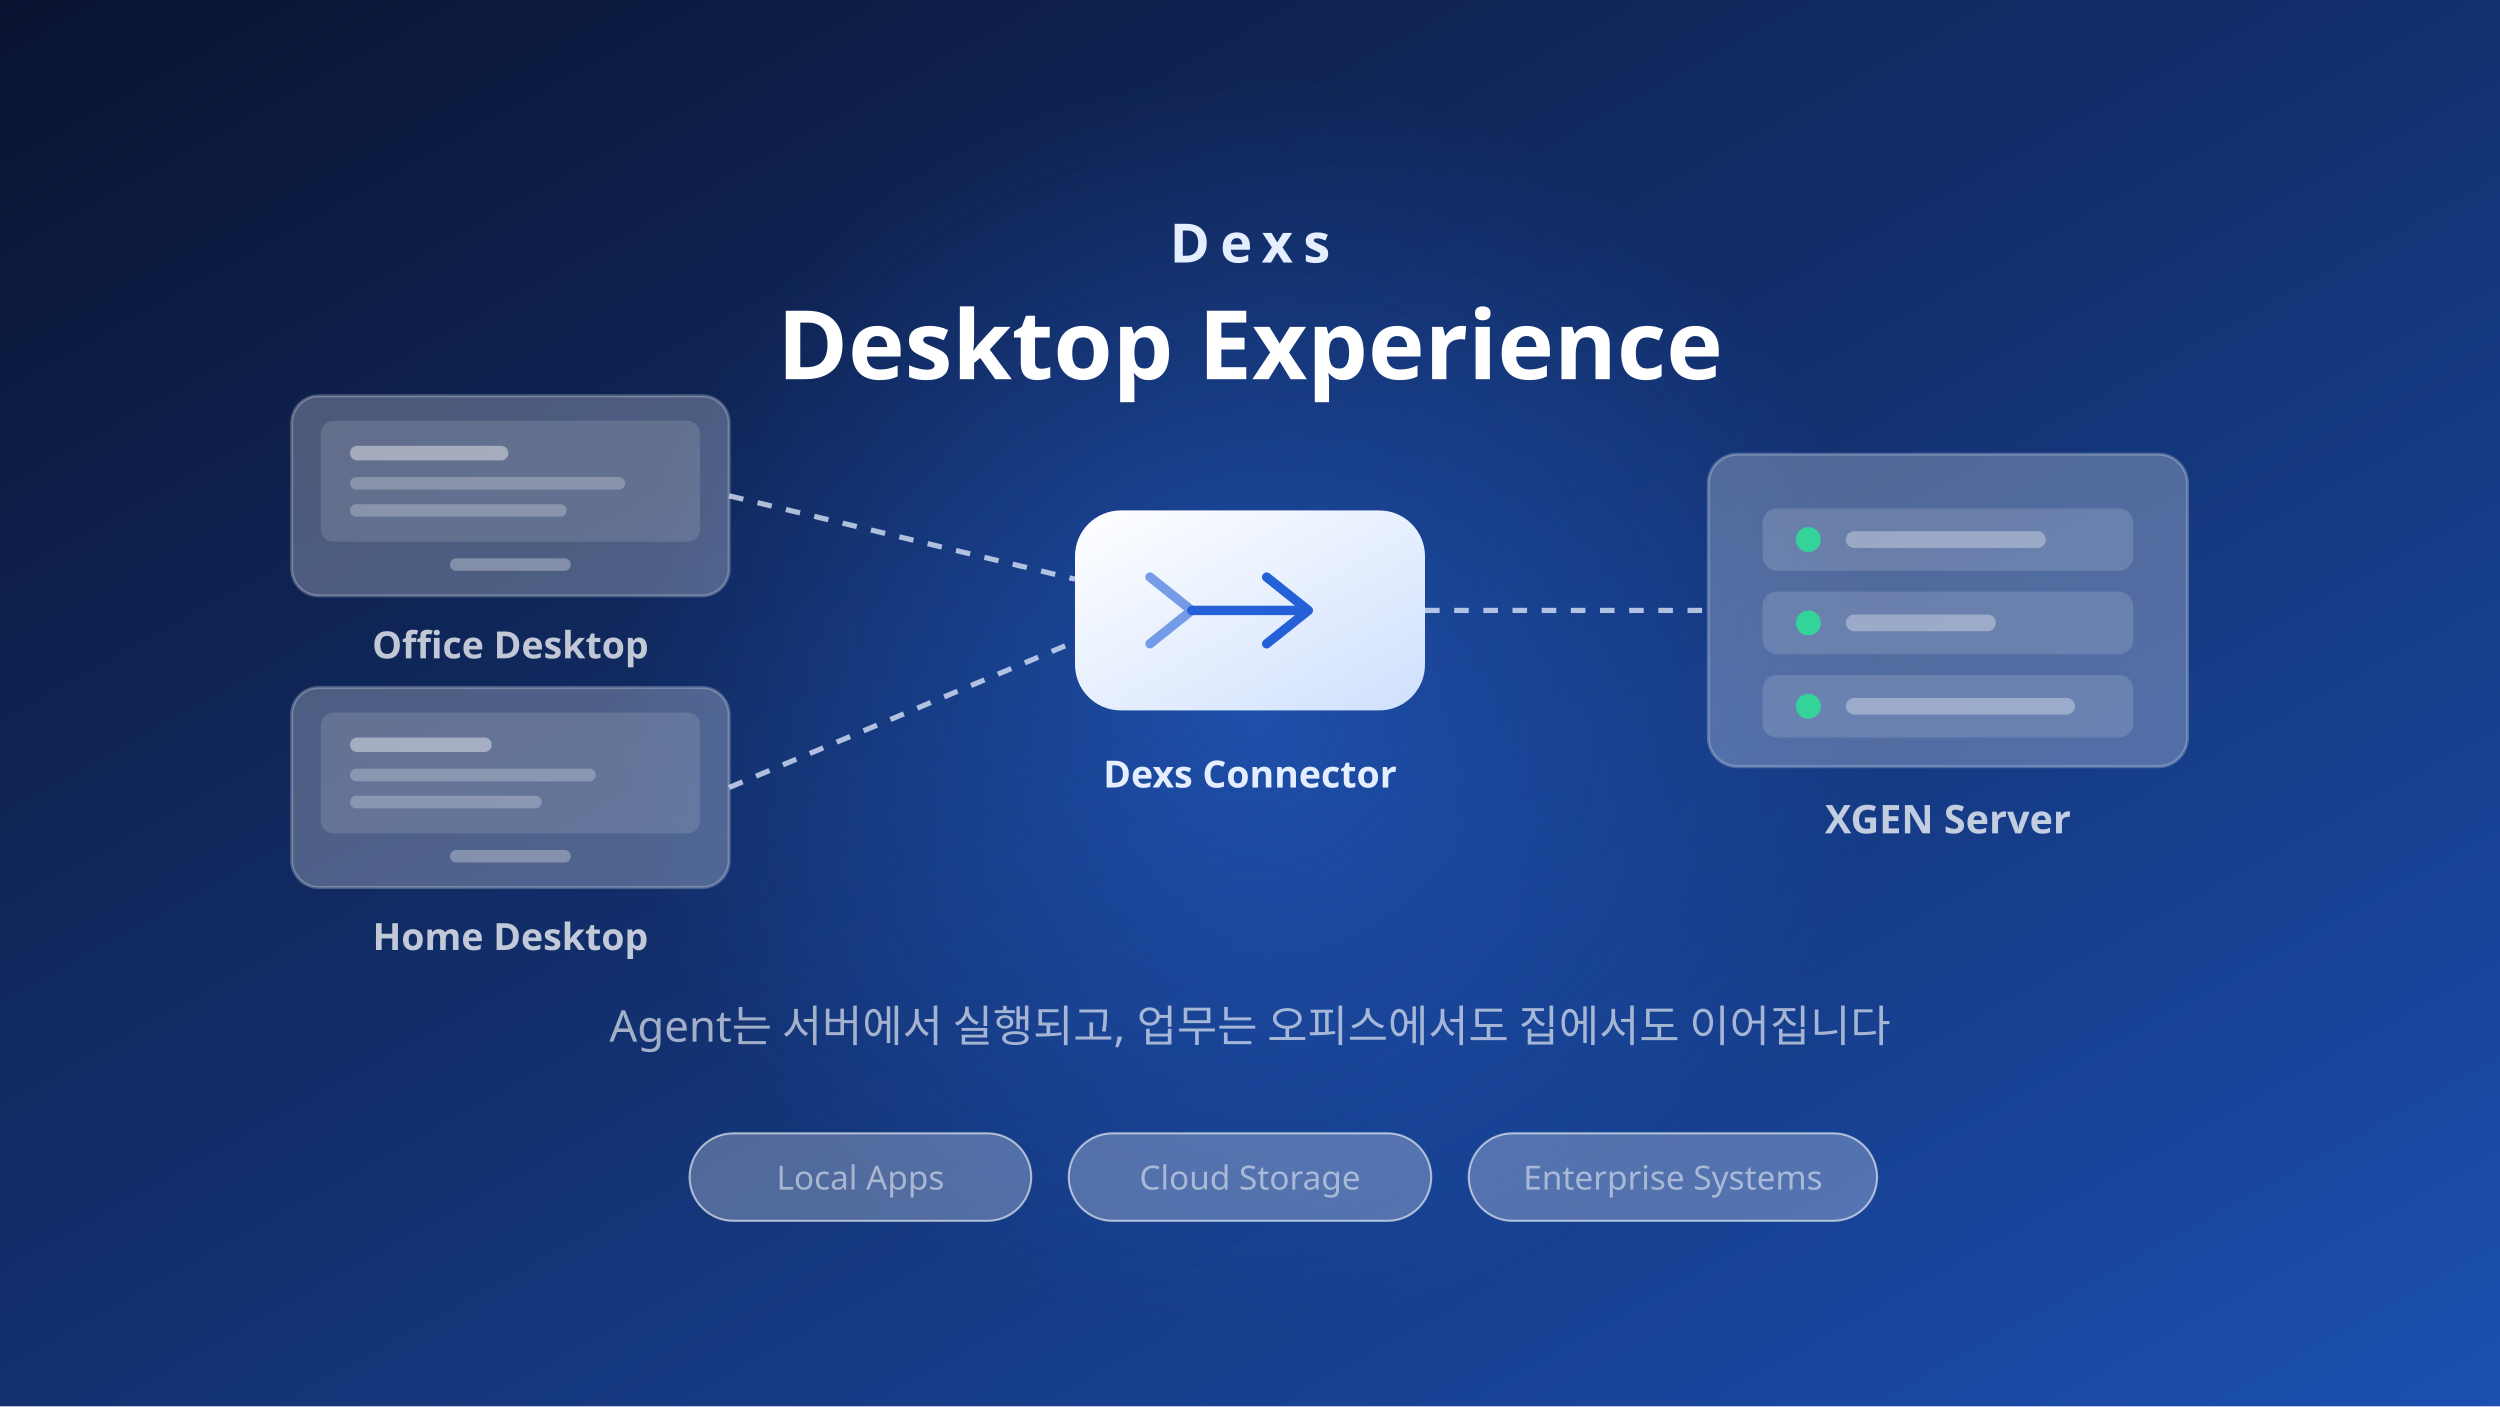
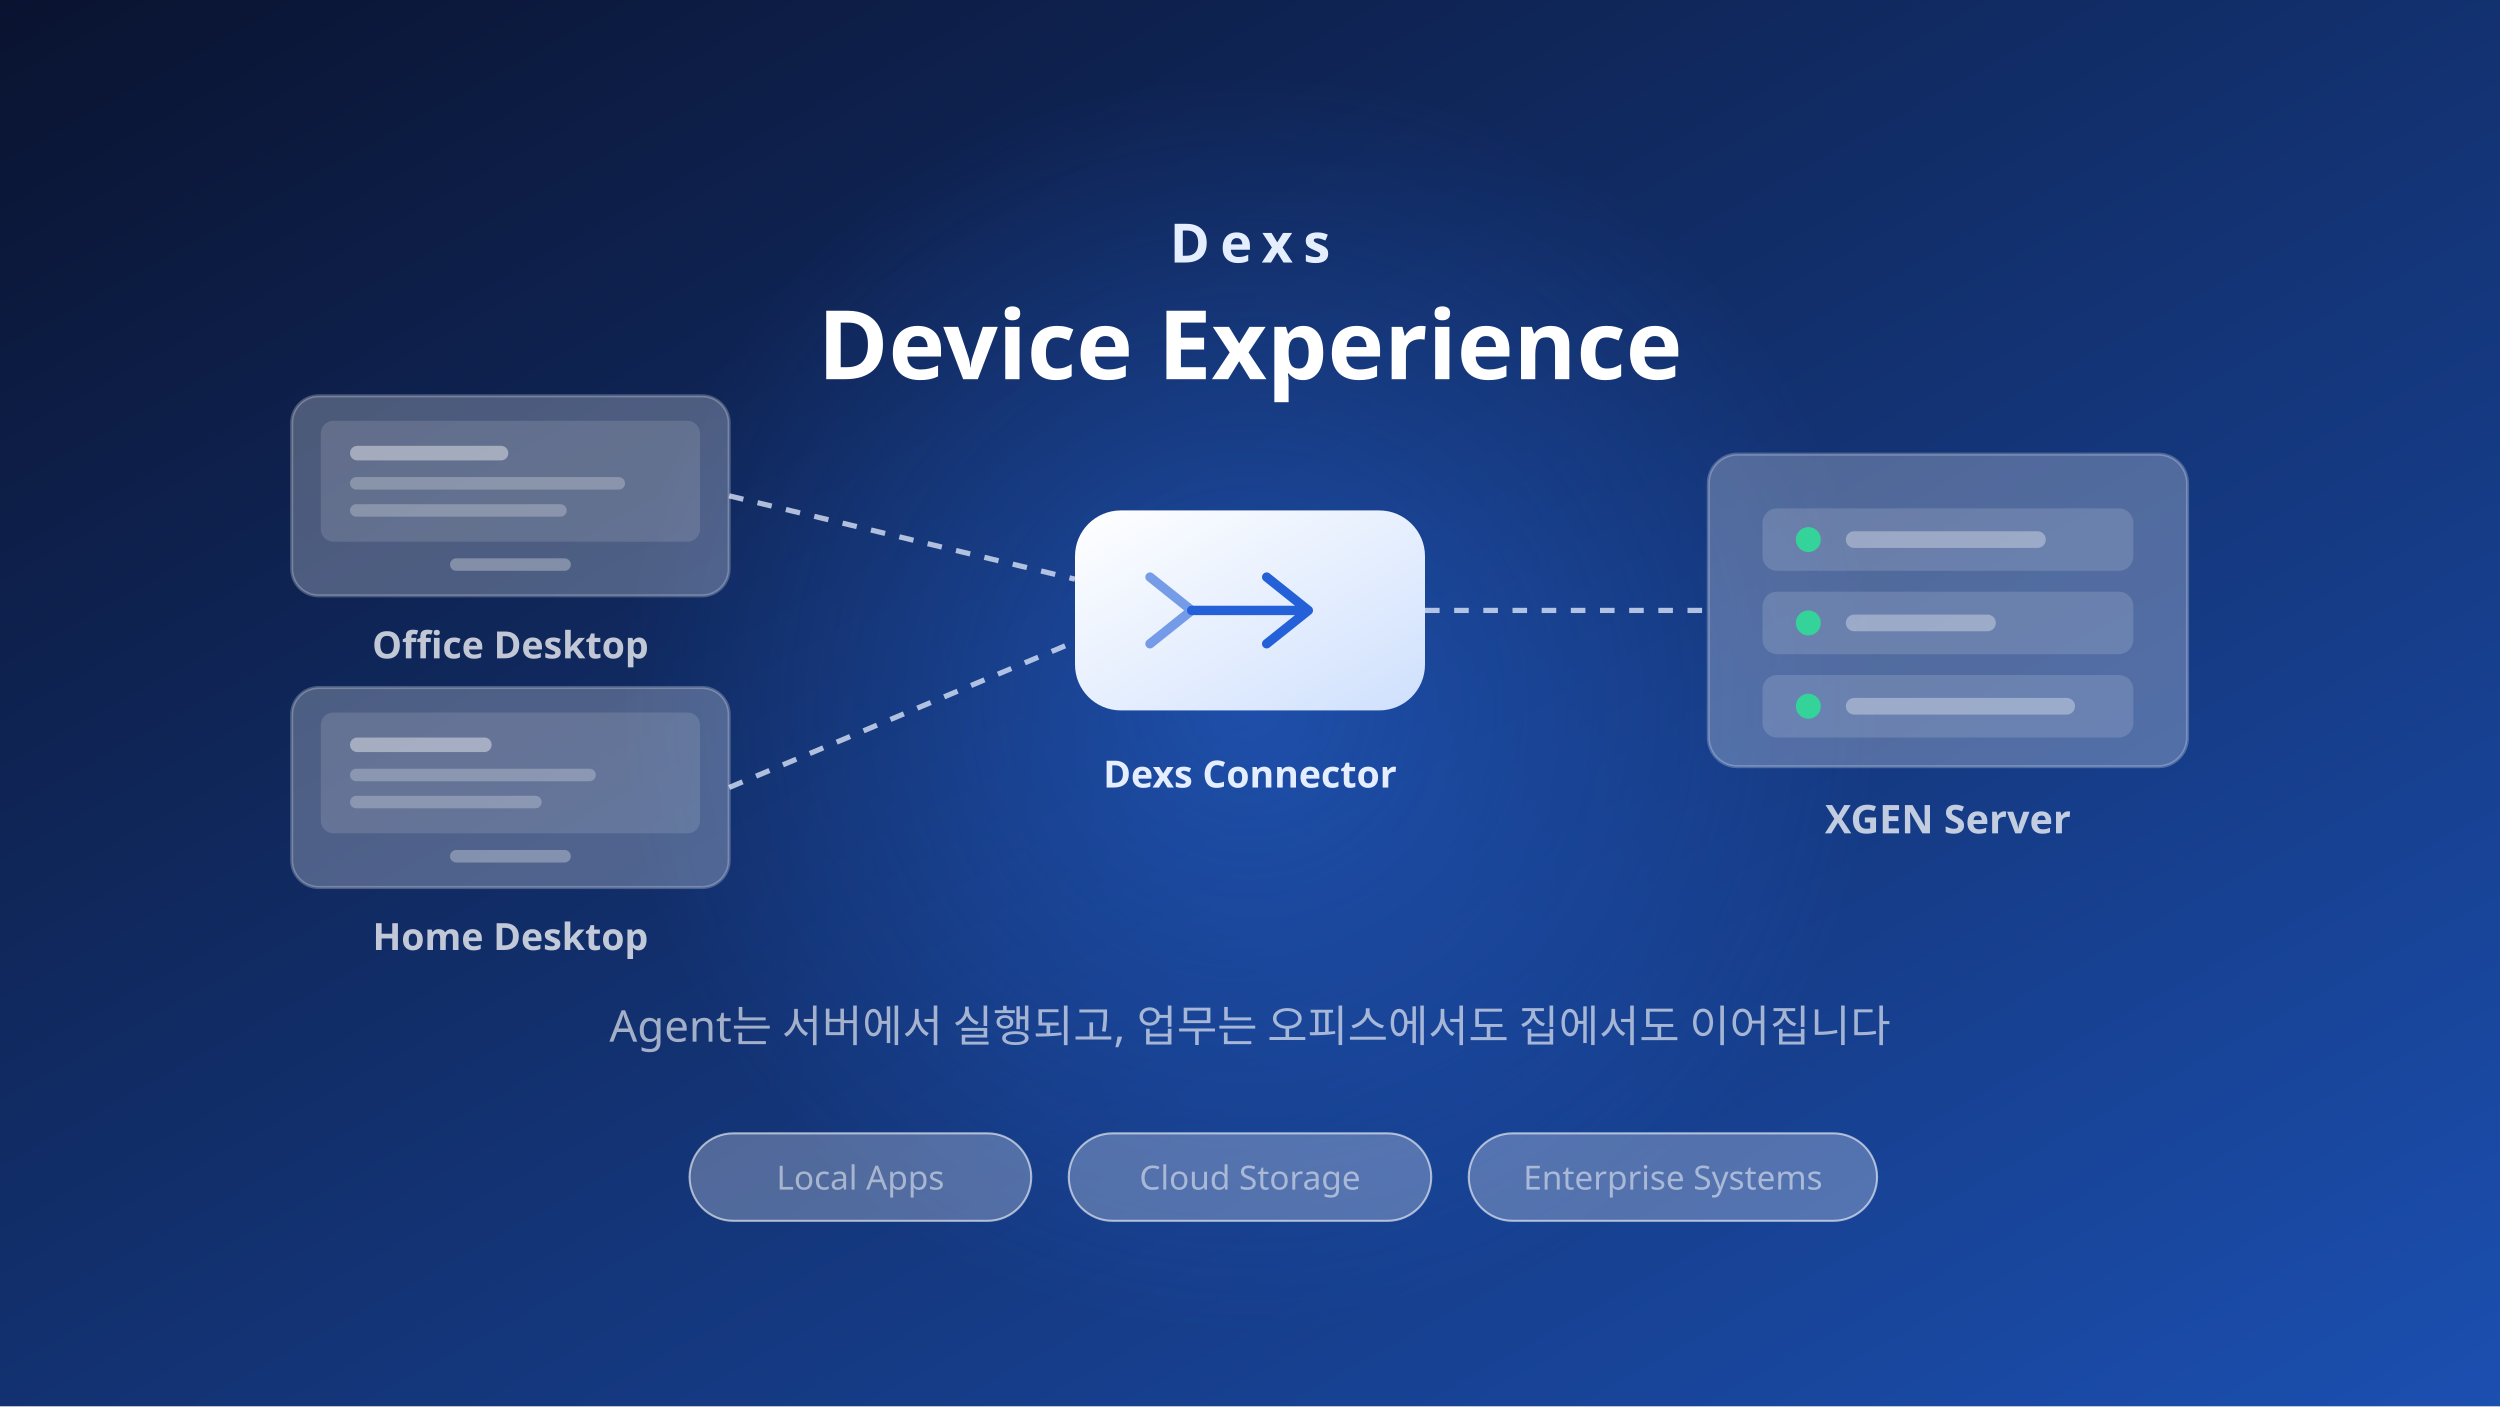
<svg xmlns="http://www.w3.org/2000/svg" viewBox="0 0 1200 675" role="img" aria-label="Dexs — 서버에서 실행되는 Agent와 오피스·집의 사용자 데스크톱을 잇는 커넥터">
  <defs>
    <linearGradient id="bg" x1="0" y1="0" x2="1" y2="1">
      <stop offset="0" stop-color="#0a1330" />
      <stop offset="1" stop-color="#1b4fb0" />
    </linearGradient>
    <linearGradient id="brand" x1="0" y1="0" x2="1" y2="1">
      <stop offset="0" stop-color="#ffffff" />
      <stop offset="1" stop-color="#cfe0fd" />
    </linearGradient>
    <radialGradient id="glow" cx="50%" cy="50%" r="50%">
      <stop offset="0" stop-color="#2f7bff" stop-opacity="0.4" />
      <stop offset="1" stop-color="#2f7bff" stop-opacity="0" />
    </radialGradient>
  </defs>
  <rect width="1200" height="675" fill="url(#bg)" />
  <circle cx="600" cy="338" r="300" fill="url(#glow)" />
  <g transform="translate(140 190)">
    <rect width="210" height="96" rx="13" fill="#ffffff42" stroke="#ffffff3d" stroke-width="1.5" />
    <rect x="14" y="12" width="182" height="58" rx="6" fill="#ffffff1f" />
    <rect x="28" y="24" width="76" height="7" rx="3.5" fill="#ffffff6b" />
    <rect x="28" y="39" width="132" height="6" rx="3" fill="#ffffff40" />
    <rect x="28" y="52" width="104" height="6" rx="3" fill="#ffffff40" />
    <rect x="76" y="78" width="58" height="6" rx="3" fill="#ffffff4d" />
    <text x="105" y="126" text-anchor="middle" font-family="Pretendard,'Pretendard Variable','Malgun Gothic','Apple SD Gothic Neo','Noto Sans KR',sans-serif" font-size="18" font-weight="600" fill="#ffffffbd">Office Desktop</text>
  </g>
  <g transform="translate(140 330)">
    <rect width="210" height="96" rx="13" fill="#ffffff42" stroke="#ffffff3d" stroke-width="1.5" />
    <rect x="14" y="12" width="182" height="58" rx="6" fill="#ffffff1f" />
    <rect x="28" y="24" width="68" height="7" rx="3.5" fill="#ffffff6b" />
    <rect x="28" y="39" width="118" height="6" rx="3" fill="#ffffff40" />
    <rect x="28" y="52" width="92" height="6" rx="3" fill="#ffffff40" />
    <rect x="76" y="78" width="58" height="6" rx="3" fill="#ffffff4d" />
    <text x="105" y="126" text-anchor="middle" font-family="Pretendard,'Pretendard Variable','Malgun Gothic','Apple SD Gothic Neo','Noto Sans KR',sans-serif" font-size="18" font-weight="600" fill="#ffffffbd">Home Desktop</text>
  </g>
  <g transform="translate(820 218)">
    <rect width="230" height="150" rx="14" fill="#ffffff42" stroke="#ffffff3d" stroke-width="1.5" />
    <rect x="26" y="26" width="178" height="30" rx="7" fill="#ffffff24" />
    <circle cx="48" cy="41" r="6" fill="#34d399" />
    <rect x="66" y="37" width="96" height="8" rx="4" fill="#ffffff54" />
    <rect x="26" y="66" width="178" height="30" rx="7" fill="#ffffff24" />
    <circle cx="48" cy="81" r="6" fill="#34d399" />
    <rect x="66" y="77" width="72" height="8" rx="4" fill="#ffffff54" />
    <rect x="26" y="106" width="178" height="30" rx="7" fill="#ffffff24" />
    <circle cx="48" cy="121" r="6" fill="#34d399" />
    <rect x="66" y="117" width="110" height="8" rx="4" fill="#ffffff54" />
    <text x="115" y="182" text-anchor="middle" font-family="Pretendard,'Pretendard Variable','Malgun Gothic','Apple SD Gothic Neo','Noto Sans KR',sans-serif" font-size="19" font-weight="600" fill="#ffffffbd">XGEN Server</text>
  </g>
  <line x1="350" y1="238" x2="516" y2="278" stroke="#e4eeff" stroke-width="2.5" stroke-dasharray="7 7" opacity="0.75" />
  <line x1="350" y1="378" x2="516" y2="308" stroke="#e4eeff" stroke-width="2.5" stroke-dasharray="7 7" opacity="0.75" />
  <line x1="684" y1="293" x2="820" y2="293" stroke="#e4eeff" stroke-width="2.5" stroke-dasharray="7 7" opacity="0.75" />
  <g transform="translate(516 245)">
    <rect width="168" height="96" rx="22" fill="url(#brand)" />
    <path d="M56 48 h56 M92 32 l20 16 -20 16" fill="none" stroke="#2461d8" stroke-width="4.5" stroke-linecap="round" stroke-linejoin="round" />
    <path d="M56 48 l-20 -16 M56 48 l-20 16" fill="none" stroke="#2461d8" stroke-width="4.5" stroke-linecap="round" stroke-linejoin="round" opacity="0.6" />
  </g>
  <text x="600" y="378" text-anchor="middle" font-family="Pretendard,'Pretendard Variable','Malgun Gothic','Apple SD Gothic Neo','Noto Sans KR',sans-serif" font-size="18" font-weight="700" fill="#e4eeff">Dexs Connector</text>
  <text x="600" y="126" text-anchor="middle" font-family="Pretendard,'Pretendard Variable','Malgun Gothic','Apple SD Gothic Neo','Noto Sans KR',sans-serif" font-size="26" font-weight="600" fill="#e4eeff" letter-spacing="5">Dexs</text>
-   <text x="600" y="182" text-anchor="middle" font-family="Pretendard,'Pretendard Variable','Malgun Gothic','Apple SD Gothic Neo','Noto Sans KR',sans-serif" font-size="46" font-weight="700" fill="#ffffff">Desktop Experience</text>
+   <text x="600" y="182" text-anchor="middle" font-family="Pretendard,'Pretendard Variable','Malgun Gothic','Apple SD Gothic Neo','Noto Sans KR',sans-serif" font-size="46" font-weight="700" fill="#ffffff">Device Experience</text>
  <text x="600" y="500" text-anchor="middle" font-family="Pretendard,'Pretendard Variable','Malgun Gothic','Apple SD Gothic Neo','Noto Sans KR',sans-serif" font-size="21" fill="#ffffff9c">Agent는 서버에서 실행되고, 업무는 오피스에서도 집에서도 이어집니다</text>
  <g font-family="Pretendard,'Pretendard Variable','Malgun Gothic','Apple SD Gothic Neo','Noto Sans KR',sans-serif" font-size="16" fill="#ffffff80">
    <rect x="331" y="544" width="164" height="42" rx="21" fill="#ffffff42" stroke="#ffffff99" />
    <text x="413" y="571" text-anchor="middle">Local Apps</text>
    <rect x="513" y="544" width="174" height="42" rx="21" fill="#ffffff42" stroke="#ffffff99" />
    <text x="600" y="571" text-anchor="middle">Cloud Storage</text>
    <rect x="705" y="544" width="196" height="42" rx="21" fill="#ffffff42" stroke="#ffffff99" />
    <text x="803" y="571" text-anchor="middle">Enterprise Systems</text>
  </g>
</svg>
